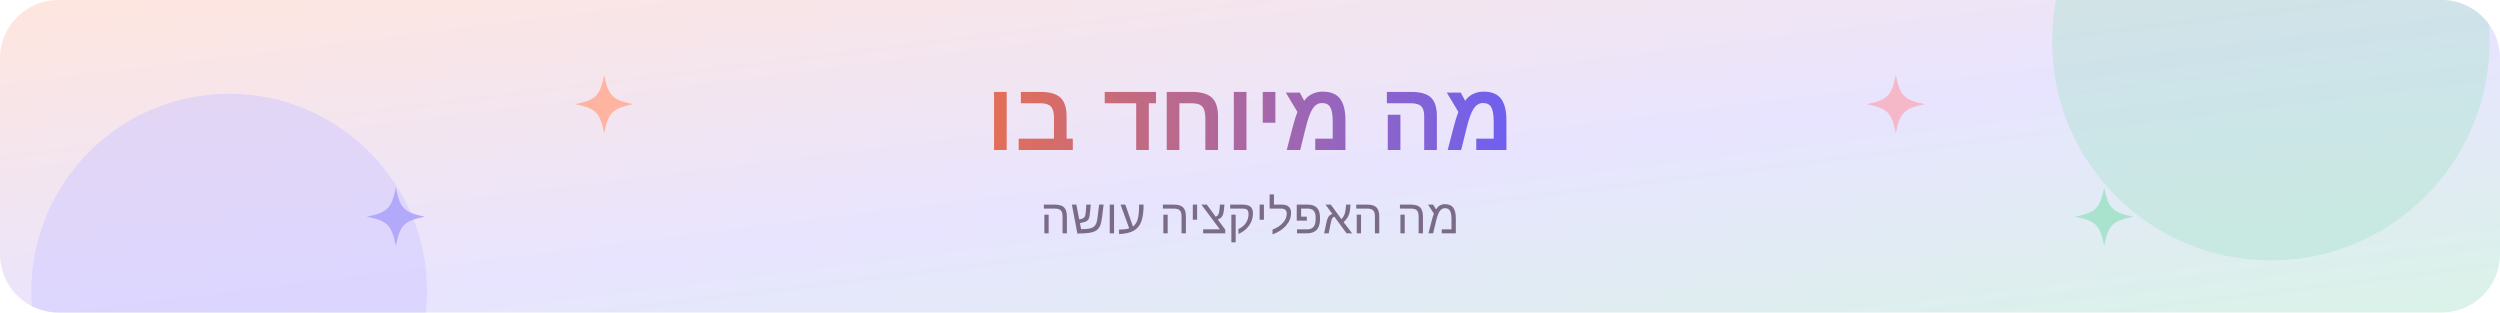
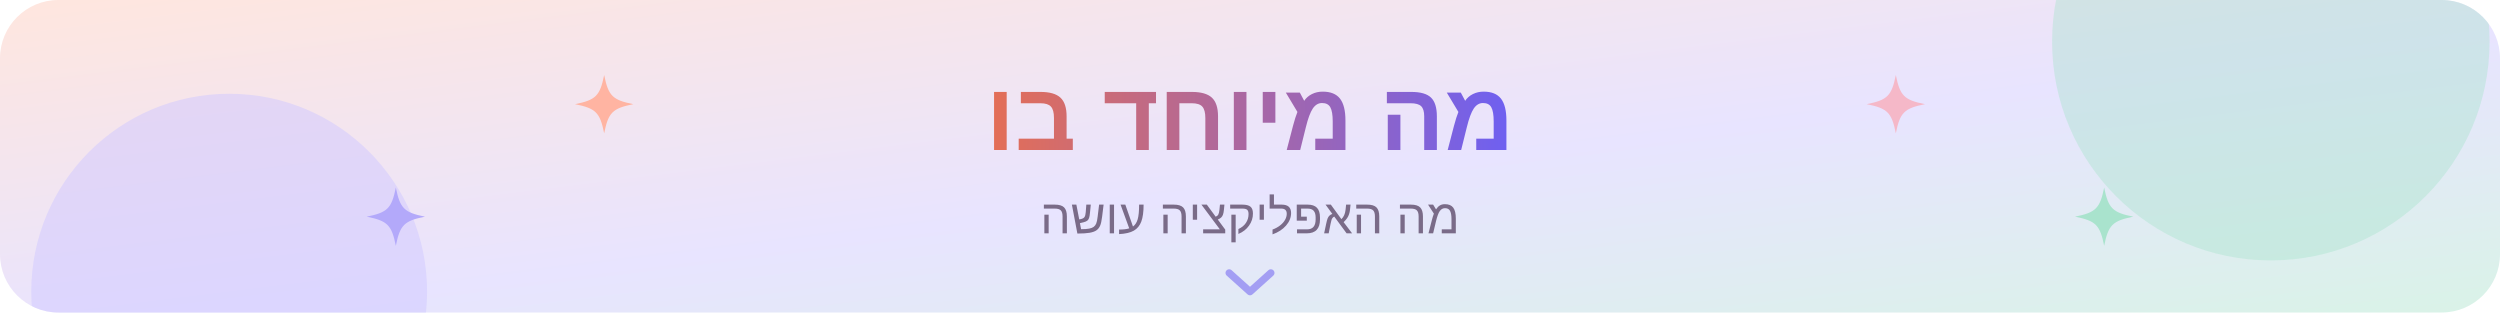
<svg xmlns="http://www.w3.org/2000/svg" viewBox="0 0 1200 150" width="1200" height="150" role="img" aria-label="מה מיוחד בו">
  <defs>
    <linearGradient id="bg" x1="0" y1="0" x2="1" y2="1">
      <stop offset="0" stop-color="#FFE6DE" />
      <stop offset=".55" stop-color="#E8E4FF" />
      <stop offset="1" stop-color="#D9F3E7" />
    </linearGradient>
    <linearGradient id="t" x1="0" y1="0" x2="1" y2="0">
      <stop offset="0" stop-color="#E36E57" />
      <stop offset="1" stop-color="#6F60F0" />
    </linearGradient>
    <clipPath id="c">
      <rect width="1200" height="150" rx="28" />
    </clipPath>
    <path id="s" d="M0-14C2-4 4-2 14 0 4 2 2 4 0 14-2 4-4 2-14 0-4-2-2-4 0-14Z" />
    <path id="pin" d="M0 0C-5-9-22-20-22-37a22 22 0 0 1 44 0C22-20 5-9 0 0Z" />
  </defs>
  <style>
.blob{animation:drift 11s ease-in-out infinite alternate}.b2{animation-duration:14s;animation-direction:alternate-reverse}.b3{animation-duration:17s}
.bob{animation:bob 3.4s ease-in-out infinite}.d1{animation-delay:-.9s}.d2{animation-delay:-1.8s}.d3{animation-delay:-2.6s}
.walk{stroke-dasharray:3 15;animation:walk 3s linear infinite}
.tw{animation:tw 3.2s ease-in-out infinite}.t2{animation-delay:-1s}.t3{animation-delay:-2s}
.rise{animation:rise .9s ease-out both}.r2{animation-delay:.2s}
@keyframes drift{to{transform:translate(40px,-20px) scale(1.12)}}
@keyframes bob{0%,100%{transform:translateY(0)}50%{transform:translateY(-10px)}}
@keyframes walk{to{stroke-dashoffset:-54}}
@keyframes tw{0%,100%{opacity:.35}50%{opacity:1}}
@keyframes rise{from{opacity:0;transform:translateY(16px)}}
@media (prefers-reduced-motion:reduce){*{animation:none!important}}
</style>
  <g clip-path="url(#c)">
    <rect width="1200" height="150" fill="url(#bg)" />
    <circle class="blob" cx="110" cy="140" r="95" fill="#CFC8FF" opacity=".5" />
    <circle class="blob b2" cx="1090" cy="20" r="105" fill="#A9E3CD" opacity=".42" />
    <use class="tw" href="#s" x="290" y="50" fill="#FFB4A2" />
    <use class="tw t2" href="#s" x="190" y="104" fill="#B3A9FA" />
    <use class="tw t3" href="#s" x="910" y="50" fill="#F5B8C8" />
    <use class="tw" href="#s" x="1010" y="104" fill="#A9E3CD" />
    <g font-family="-apple-system,BlinkMacSystemFont,'Segoe UI',Helvetica,Arial,sans-serif" text-anchor="middle" direction="rtl">
      <text x="600" y="72.0" font-size="46" font-weight="800" fill="url(#t)">מה מיוחד בו</text>
      <text x="600" y="112.0" font-size="23" fill="#7A6B88">מה האפליקציה עושה</text>
    </g>
+     <g transform="translate(600 136)">
+       <g class="bob">
+         <path d="M-10-5l10 9 10-9" fill="none" stroke="#6F60F0" stroke-opacity=".55" stroke-width="3.5" stroke-linecap="round" stroke-linejoin="round" />
+       </g>
+     </g>
  </g>
</svg>
